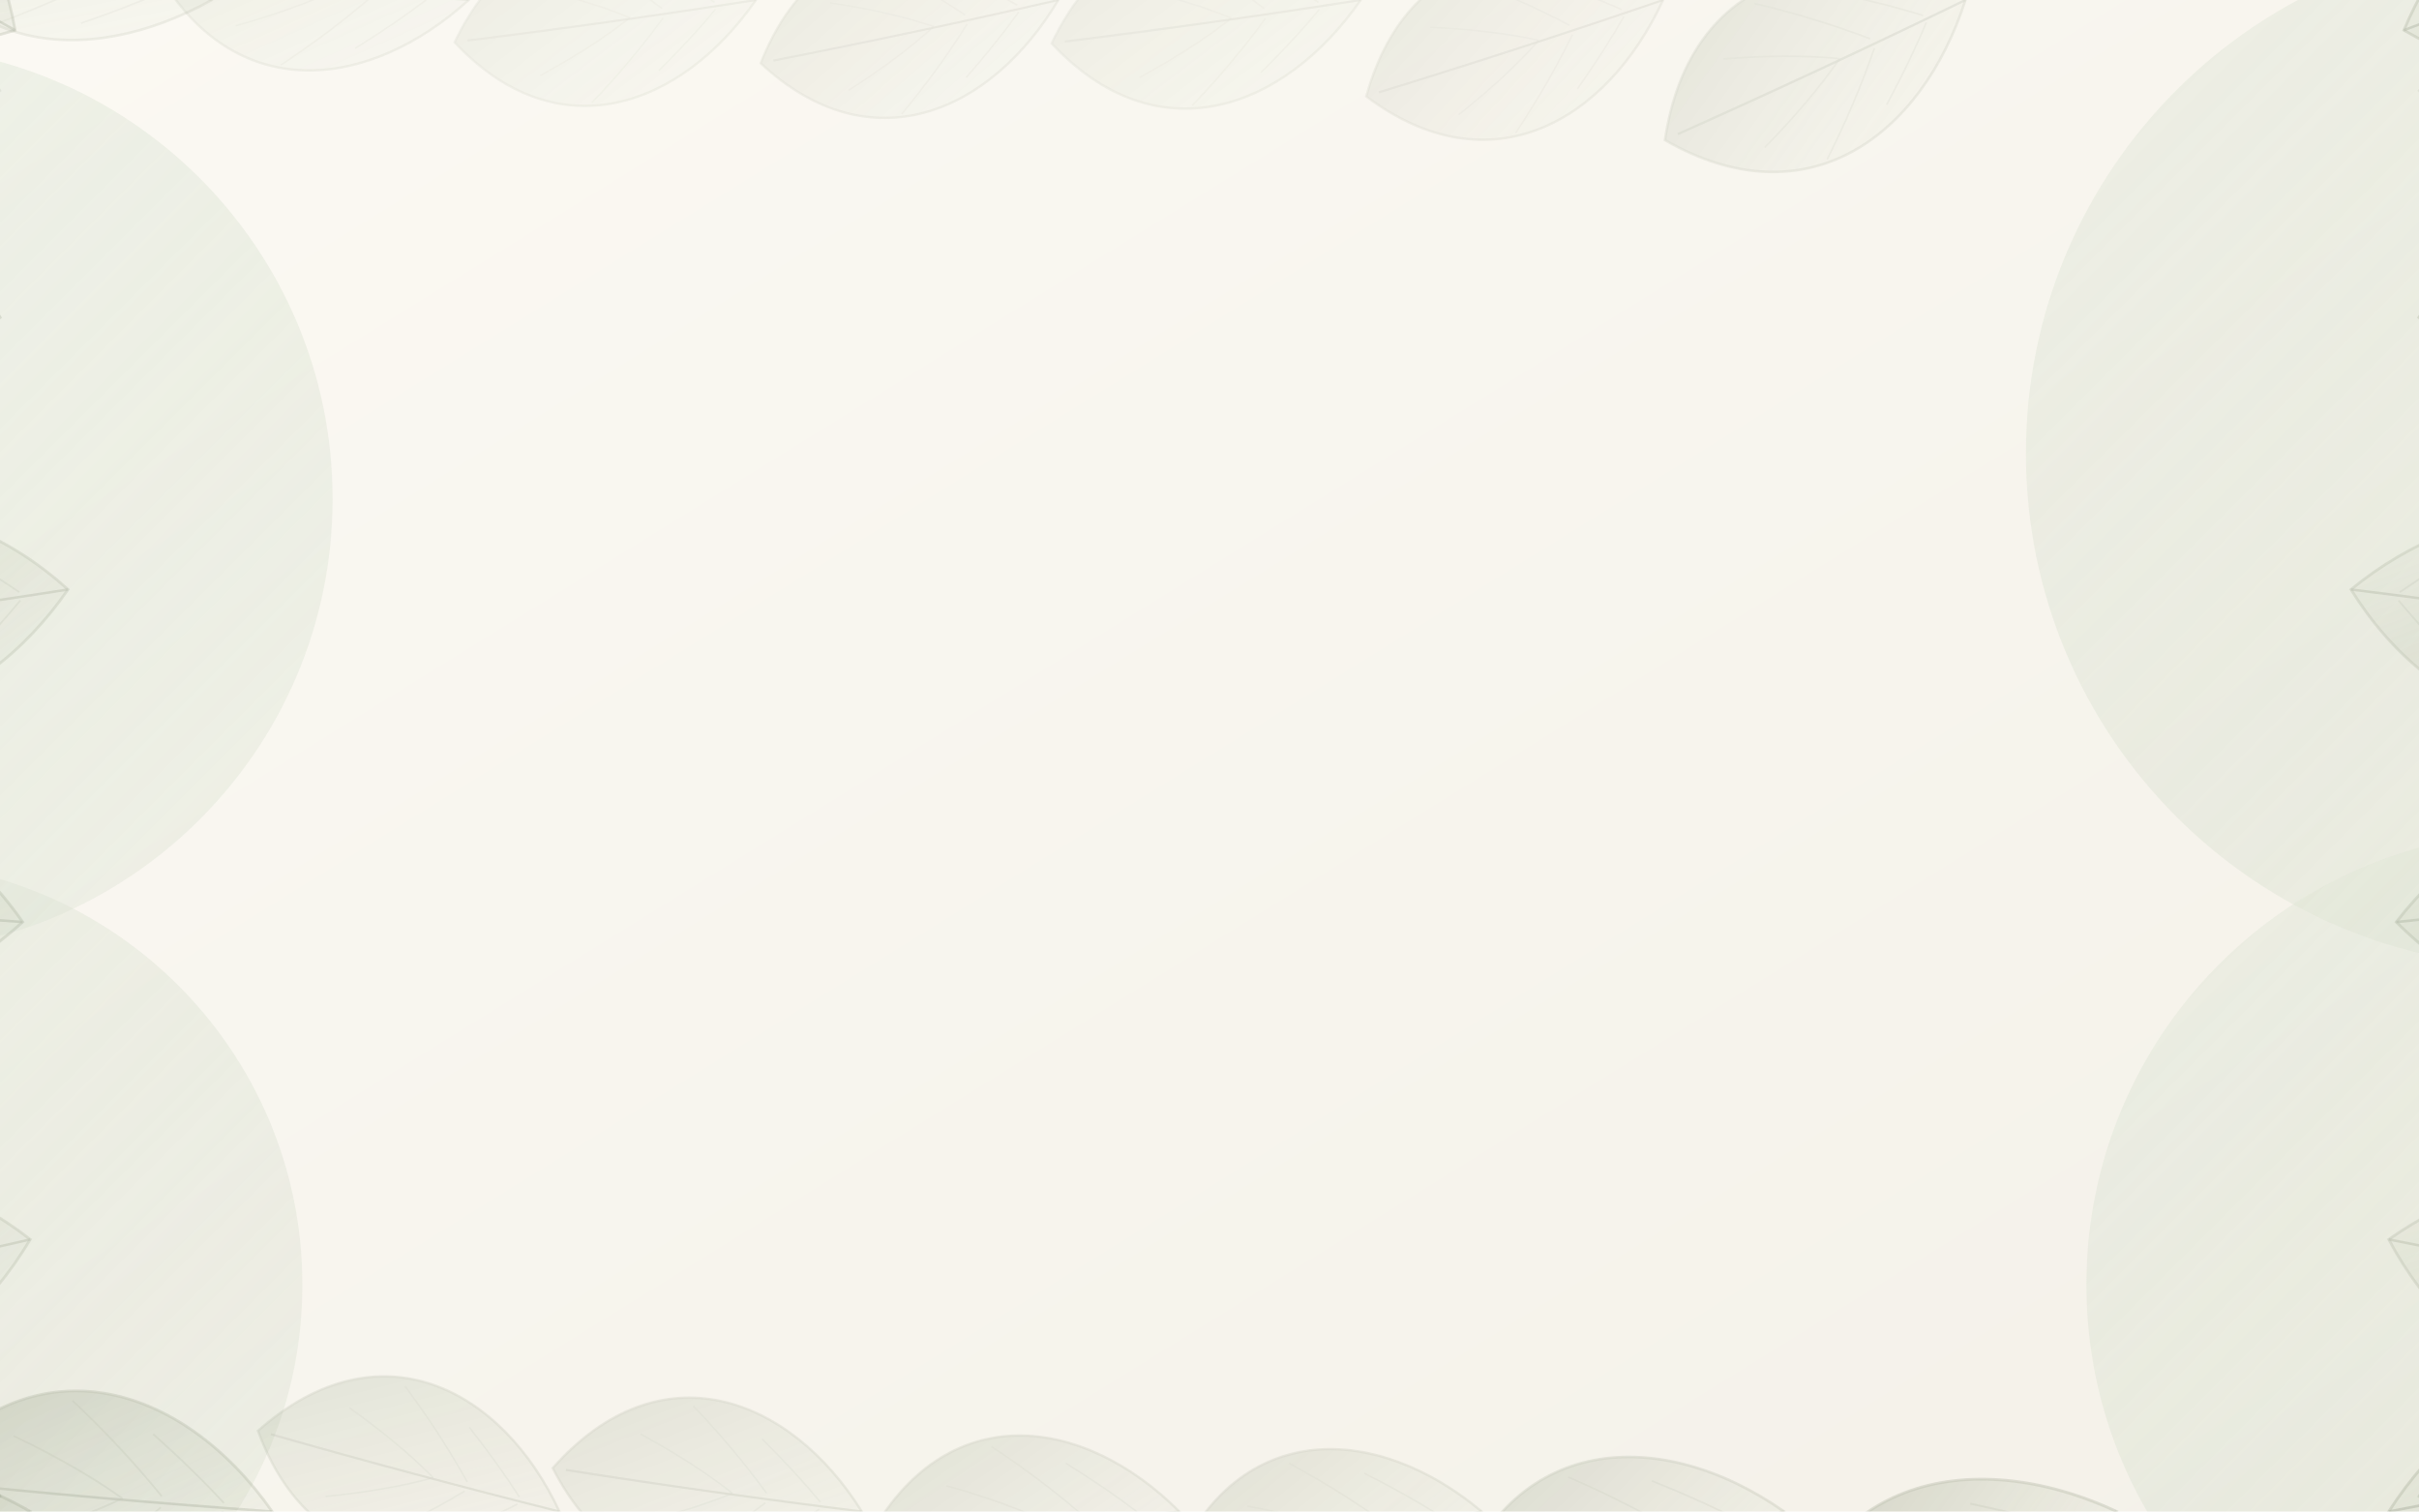
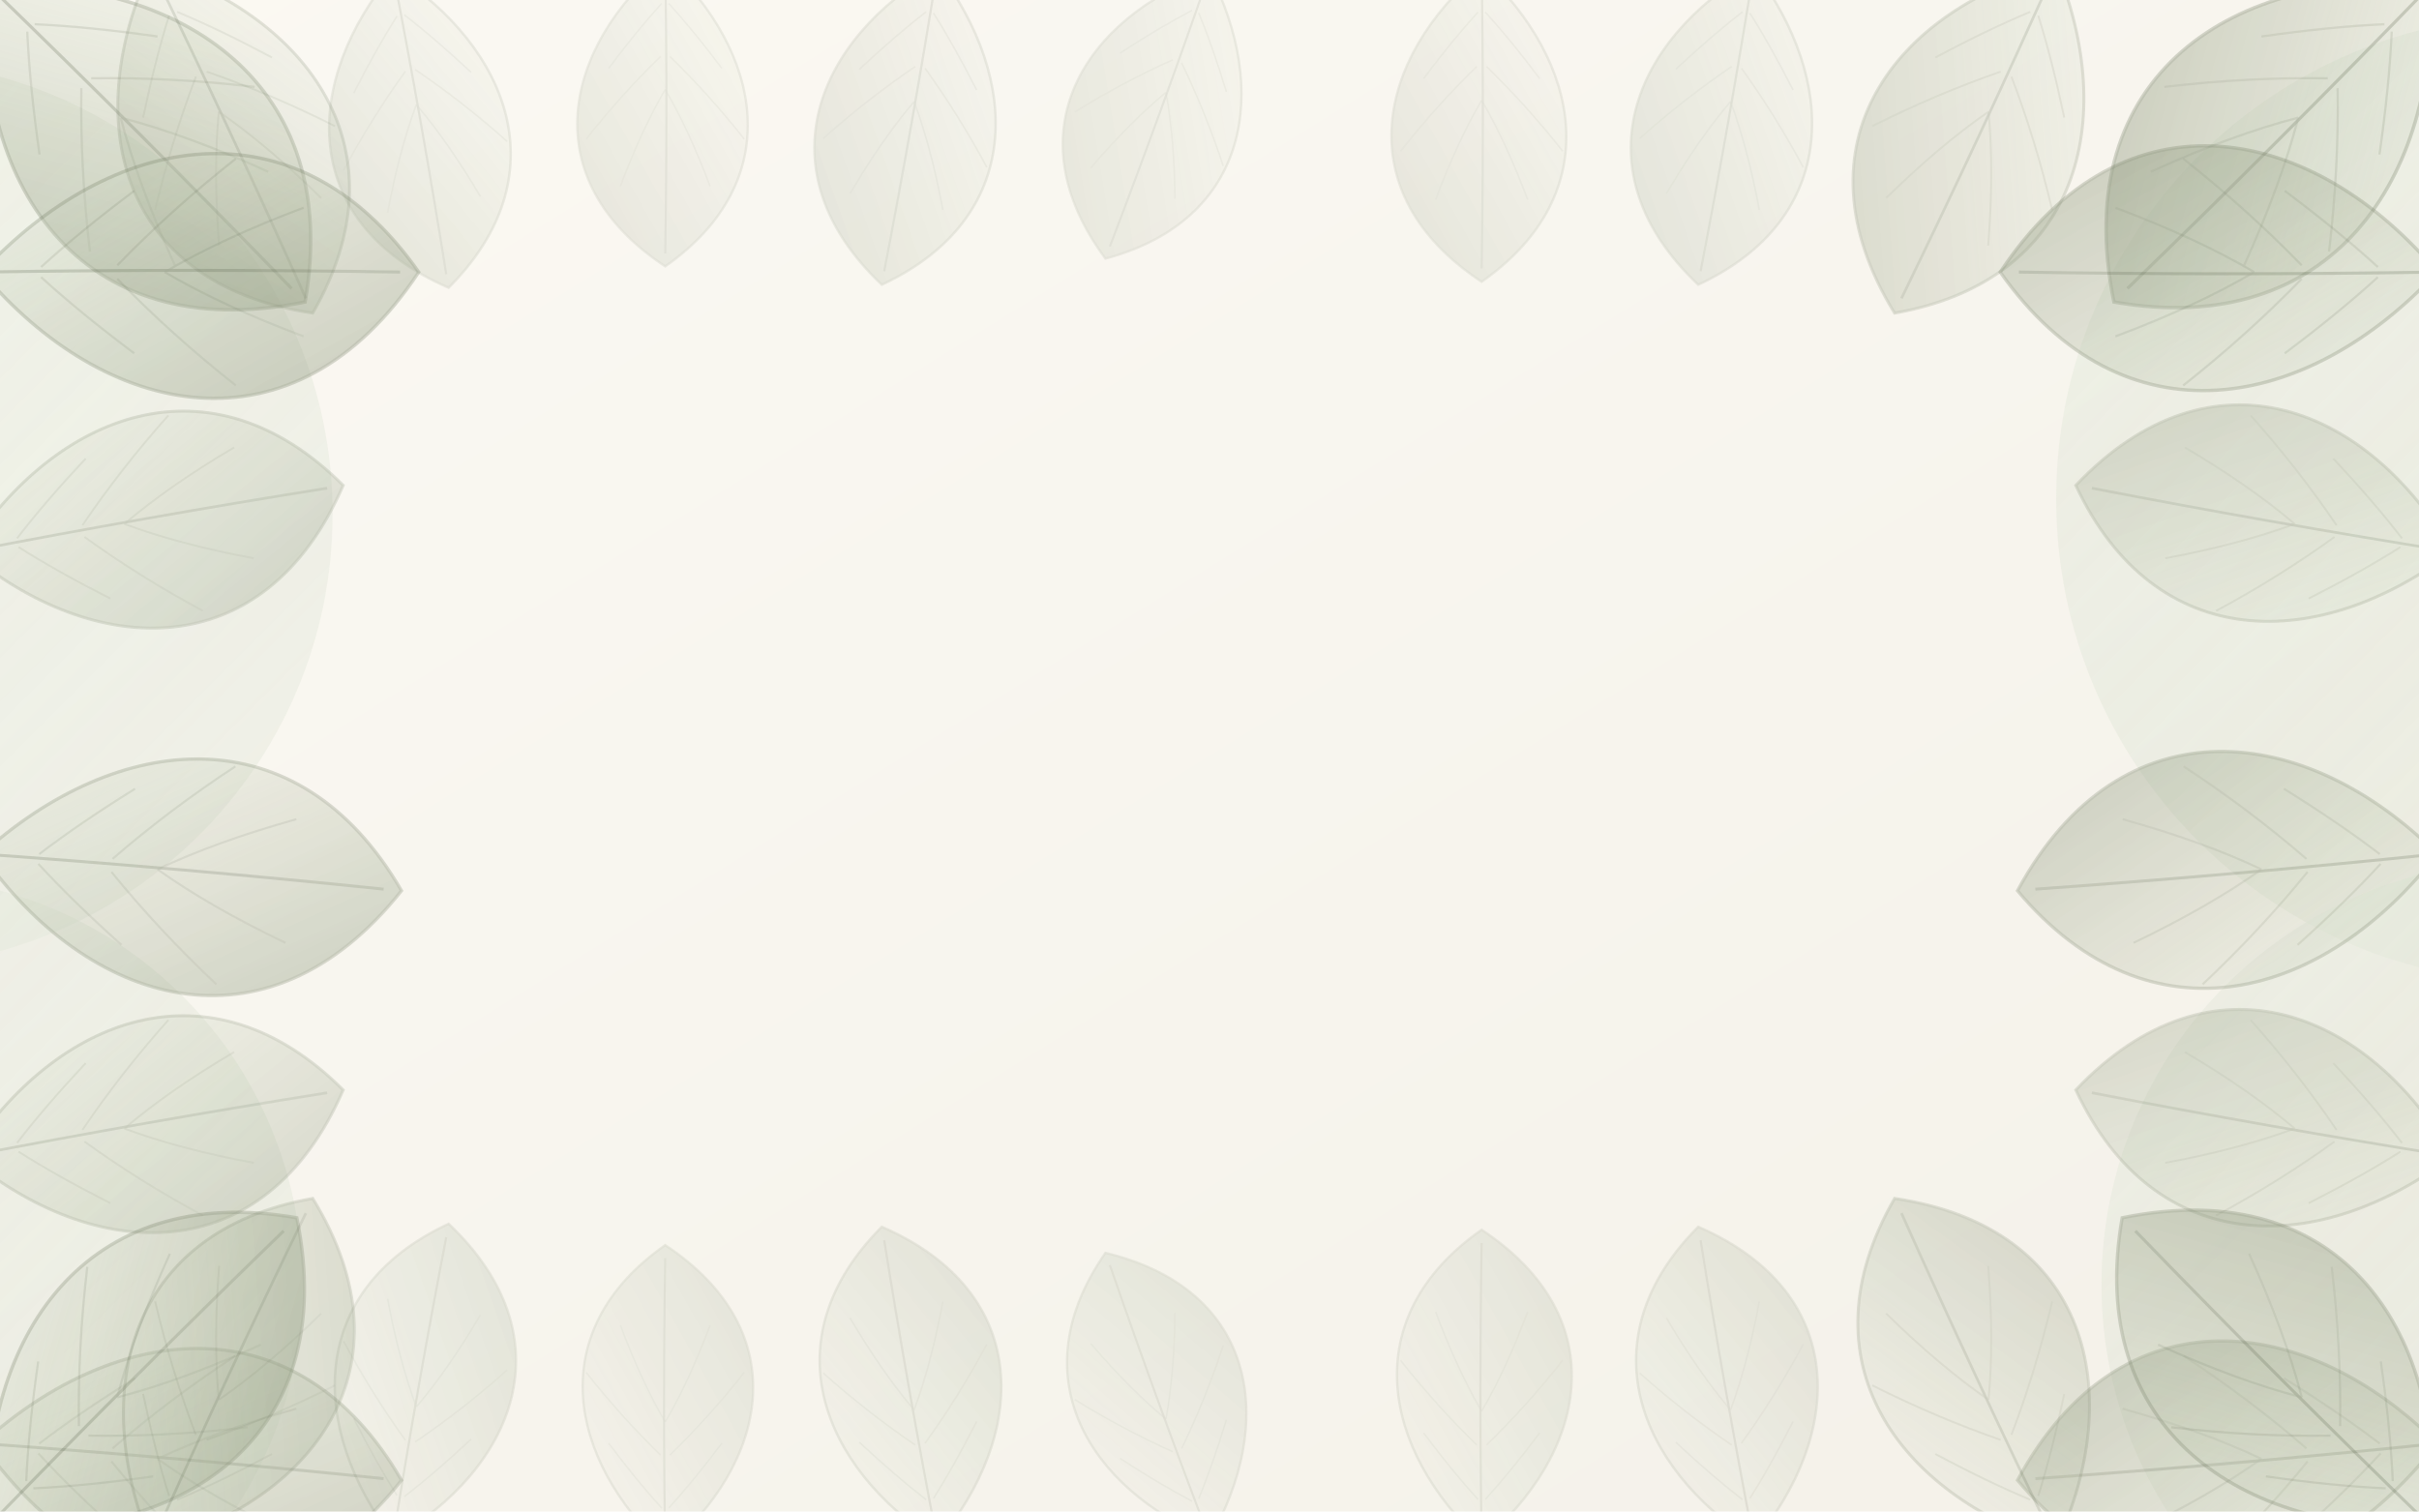
<svg xmlns="http://www.w3.org/2000/svg" viewBox="0 0 1600 1000" preserveAspectRatio="xMidYMid slice">
  <defs>
    <linearGradient id="paper" x1="0" y1="0" x2="1" y2="1">
      <stop stop-color="#fbf9f3" />
      <stop offset="1" stop-color="#f4f1e9" />
    </linearGradient>
    <linearGradient id="leafTint" x1="0" y1="0" x2="1" y2="1">
-       <stop stop-color="#788568" stop-opacity=".76" />
-       <stop offset=".48" stop-color="#aab49a" stop-opacity=".55" />
-       <stop offset="1" stop-color="#d5dcc9" stop-opacity=".25" />
+       <stop stop-color="#788568" stop-opacity=".82" />
+       <stop offset=".48" stop-color="#aab49a" stop-opacity=".68" />
+       <stop offset="1" stop-color="#d5dcc9" stop-opacity=".38" />
    </linearGradient>
    <linearGradient id="sage" x1="0" y1="0" x2="1" y2="1">
-       <stop stop-color="#dce5d4" stop-opacity=".55" />
-       <stop offset="1" stop-color="#b9c9b1" stop-opacity=".24" />
+       <stop stop-color="#dce5d4" stop-opacity=".58" />
+       <stop offset="1" stop-color="#b9c9b1" stop-opacity=".25" />
    </linearGradient>
-     <g id="botanical-leaf">
-       <path d="M0 0 C-72 -86 -184 -112 -258 0 C-185 104 -76 82 0 0Z" fill="url(#leafTint)" stroke="#737d62" stroke-opacity=".48" stroke-width="2" />
-       <path d="M-247 0 Q-125 2 0 0" fill="none" stroke="#667257" stroke-opacity=".55" stroke-width="1.8" />
-       <path d="M-190 -38 Q-142 -20 -108 0 M-150 -67 Q-112 -37 -80 -4 M-190 38 Q-142 20 -108 0 M-150 67 Q-112 37 -80 4 M-90 -48 Q-58 -24 -35 -3 M-90 48 Q-58 24 -35 3" fill="none" stroke="#78836a" stroke-opacity=".32" stroke-width="1.3" />
+     <g id="leaf">
+       <path d="M0 0 C-72 -86 -184 -112 -258 0 C-185 104 -76 82 0 0Z" fill="url(#leafTint)" stroke="#737d62" stroke-opacity=".58" stroke-width="2" />
+       <path d="M-247 0 Q-125 2 0 0" fill="none" stroke="#667257" stroke-opacity=".62" stroke-width="1.8" />
+       <path d="M-190 -38 Q-142 -20 -108 0 M-150 -67 Q-112 -37 -80 -4 M-190 38 Q-142 20 -108 0 M-150 67 Q-112 37 -80 4 M-90 -48 Q-58 -24 -35 -3 M-90 48 Q-58 24 -35 3" fill="none" stroke="#78836a" stroke-opacity=".4" stroke-width="1.3" />
    </g>
  </defs>
  <rect width="1600" height="1000" fill="url(#paper)" />
-   <g fill="url(#sage)" opacity=".68">
-     <circle cx="-80" cy="330" r="300" />
-     <circle cx="1680" cy="300" r="340" />
-     <circle cx="-80" cy="850" r="280" />
-     <circle cx="1680" cy="850" r="300" />
+   <g fill="url(#sage)" opacity=".55">
+     <circle cx="-80" cy="340" r="300" />
+     <circle cx="1680" cy="330" r="320" />
+     <circle cx="-70" cy="850" r="270" />
+     <circle cx="1670" cy="850" r="280" />
  </g>
  <g>
-     <use href="#botanical-leaf" transform="translate(10 20) rotate(30) scale(0.92)" opacity="0.38" />
-     <use href="#botanical-leaf" transform="translate(140 0) rotate(18) scale(0.86)" opacity="0.23" />
-     <use href="#botanical-leaf" transform="translate(310 0) rotate(5) scale(0.8)" opacity="0.18" />
-     <use href="#botanical-leaf" transform="translate(500 0) rotate(-8) scale(0.78)" opacity="0.16" />
-     <use href="#botanical-leaf" transform="translate(700 0) rotate(-12) scale(0.78)" opacity="0.18" />
-     <use href="#botanical-leaf" transform="translate(900 0) rotate(-8) scale(0.8)" opacity="0.16" />
-     <use href="#botanical-leaf" transform="translate(1100 0) rotate(-18) scale(0.8)" opacity="0.18" />
-     <use href="#botanical-leaf" transform="translate(1300 0) rotate(-25) scale(0.85)" opacity="0.22" />
-     <use href="#botanical-leaf" transform="translate(1590 20) rotate(160) scale(0.92)" opacity="0.38" />
-     <use href="#botanical-leaf" transform="translate(0 210) rotate(10) scale(1)" opacity="0.38" />
-     <use href="#botanical-leaf" transform="translate(45 390) rotate(-8) scale(0.92)" opacity="0.32" />
-     <use href="#botanical-leaf" transform="translate(15 610) rotate(5) scale(0.95)" opacity="0.35" />
-     <use href="#botanical-leaf" transform="translate(20 820) rotate(-12) scale(0.92)" opacity="0.32" />
-     <use href="#botanical-leaf" transform="translate(1600 210) rotate(170) scale(1)" opacity="0.38" />
-     <use href="#botanical-leaf" transform="translate(1555 390) rotate(188) scale(0.92)" opacity="0.32" />
-     <use href="#botanical-leaf" transform="translate(1585 610) rotate(175) scale(0.95)" opacity="0.35" />
-     <use href="#botanical-leaf" transform="translate(1580 820) rotate(192) scale(0.92)" opacity="0.32" />
-     <use href="#botanical-leaf" transform="translate(0 990) rotate(12) scale(0.92)" opacity="0.38" />
-     <use href="#botanical-leaf" transform="translate(1600 990) rotate(168) scale(0.92)" opacity="0.38" />
-     <use href="#botanical-leaf" transform="translate(20 1000) rotate(-20) scale(0.95)" opacity="0.42" />
-     <use href="#botanical-leaf" transform="translate(180 1000) rotate(5) scale(0.92)" opacity="0.36" />
-     <use href="#botanical-leaf" transform="translate(370 1000) rotate(15) scale(0.8)" opacity="0.25" />
-     <use href="#botanical-leaf" transform="translate(570 1000) rotate(8) scale(0.8)" opacity="0.24" />
-     <use href="#botanical-leaf" transform="translate(780 1000) rotate(-5) scale(0.8)" opacity="0.24" />
-     <use href="#botanical-leaf" transform="translate(980 1000) rotate(-10) scale(0.8)" opacity="0.24" />
-     <use href="#botanical-leaf" transform="translate(1180 1000) rotate(-15) scale(0.88)" opacity="0.3" />
-     <use href="#botanical-leaf" transform="translate(1400 1000) rotate(-25) scale(0.95)" opacity="0.4" />
-     <use href="#botanical-leaf" transform="translate(1580 1000) rotate(170) scale(0.95)" opacity="0.42" />
-     <use href="#botanical-leaf" transform="translate(0 60) rotate(12) scale(0.8)" opacity="0.2" />
-     <use href="#botanical-leaf" transform="translate(1600 60) rotate(175) scale(0.8)" opacity="0.2" />
+     <use href="#leaf" transform="translate(-8 -10) rotate(-135) scale(1.15)" opacity="0.5" />
+     <use href="#leaf" transform="translate(100 -22) rotate(-115) scale(0.98)" opacity="0.34" />
+     <use href="#leaf" transform="translate(260 -18) rotate(-100) scale(0.82)" opacity="0.22" />
+     <use href="#leaf" transform="translate(440 -25) rotate(-90) scale(0.78)" opacity="0.2" />
+     <use href="#leaf" transform="translate(620 -20) rotate(-80) scale(0.82)" opacity="0.22" />
+     <use href="#leaf" transform="translate(800 -18) rotate(-70) scale(0.78)" opacity="0.2" />
+     <use href="#leaf" transform="translate(980 -20) rotate(-90) scale(0.8)" opacity="0.2" />
+     <use href="#leaf" transform="translate(1160 -20) rotate(-80) scale(0.82)" opacity="0.22" />
+     <use href="#leaf" transform="translate(1360 -22) rotate(-65) scale(0.98)" opacity="0.34" />
+     <use href="#leaf" transform="translate(1608 -10) rotate(-45) scale(1.15)" opacity="0.5" />
+     <use href="#leaf" transform="translate(-12 180) rotate(180) scale(1.12)" opacity="0.48" />
+     <use href="#leaf" transform="translate(-22 365) rotate(170) scale(0.98)" opacity="0.34" />
+     <use href="#leaf" transform="translate(-12 565) rotate(185) scale(1.08)" opacity="0.44" />
+     <use href="#leaf" transform="translate(-22 765) rotate(170) scale(0.98)" opacity="0.34" />
+     <use href="#leaf" transform="translate(-12 955) rotate(185) scale(1.08)" opacity="0.44" />
+     <use href="#leaf" transform="translate(1612 180) rotate(0) scale(1.12)" opacity="0.48" />
+     <use href="#leaf" transform="translate(1622 365) rotate(10) scale(0.98)" opacity="0.34" />
+     <use href="#leaf" transform="translate(1612 565) rotate(-5) scale(1.08)" opacity="0.44" />
+     <use href="#leaf" transform="translate(1622 765) rotate(10) scale(0.98)" opacity="0.34" />
+     <use href="#leaf" transform="translate(1612 955) rotate(-5) scale(1.08)" opacity="0.44" />
+     <use href="#leaf" transform="translate(-8 1010) rotate(135) scale(1.12)" opacity="0.48" />
+     <use href="#leaf" transform="translate(100 1022) rotate(115) scale(0.98)" opacity="0.34" />
+     <use href="#leaf" transform="translate(260 1018) rotate(100) scale(0.82)" opacity="0.22" />
+     <use href="#leaf" transform="translate(440 1025) rotate(90) scale(0.78)" opacity="0.2" />
+     <use href="#leaf" transform="translate(620 1020) rotate(80) scale(0.82)" opacity="0.22" />
+     <use href="#leaf" transform="translate(800 1018) rotate(70) scale(0.78)" opacity="0.2" />
+     <use href="#leaf" transform="translate(980 1020) rotate(90) scale(0.8)" opacity="0.2" />
+     <use href="#leaf" transform="translate(1160 1020) rotate(80) scale(0.82)" opacity="0.22" />
+     <use href="#leaf" transform="translate(1360 1022) rotate(65) scale(0.98)" opacity="0.34" />
+     <use href="#leaf" transform="translate(1608 1010) rotate(45) scale(1.12)" opacity="0.48" />
  </g>
</svg>
